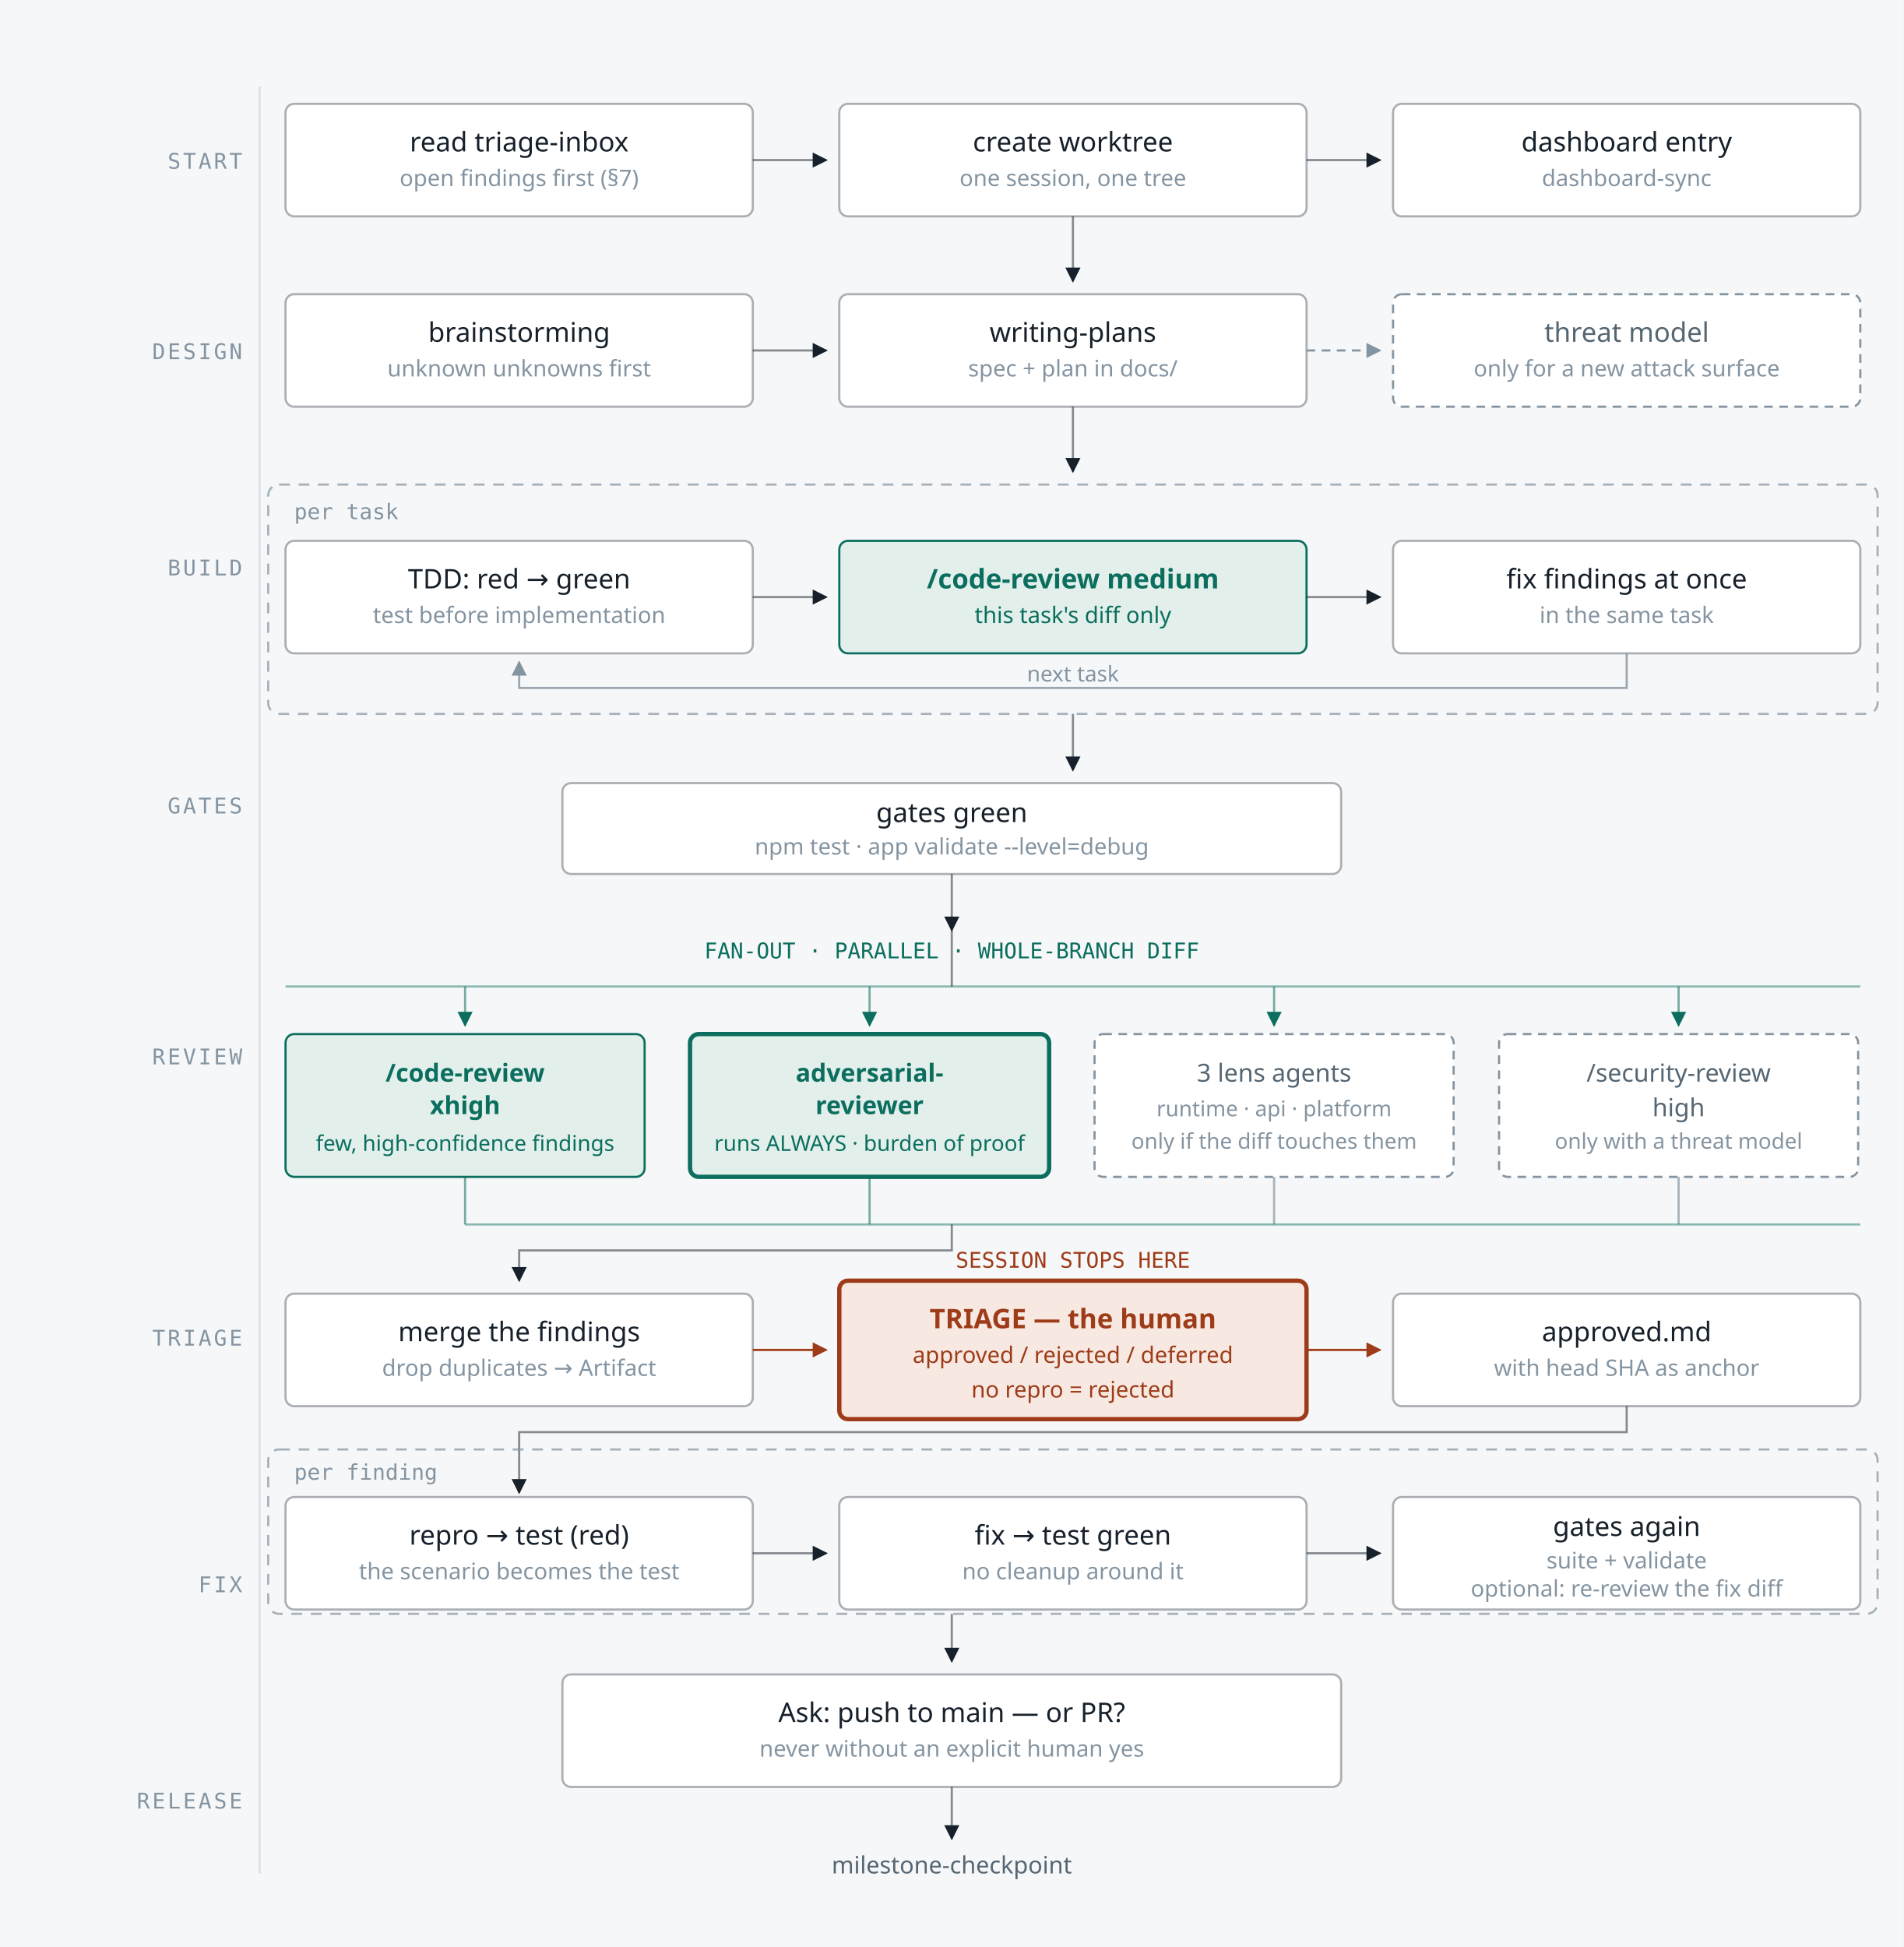
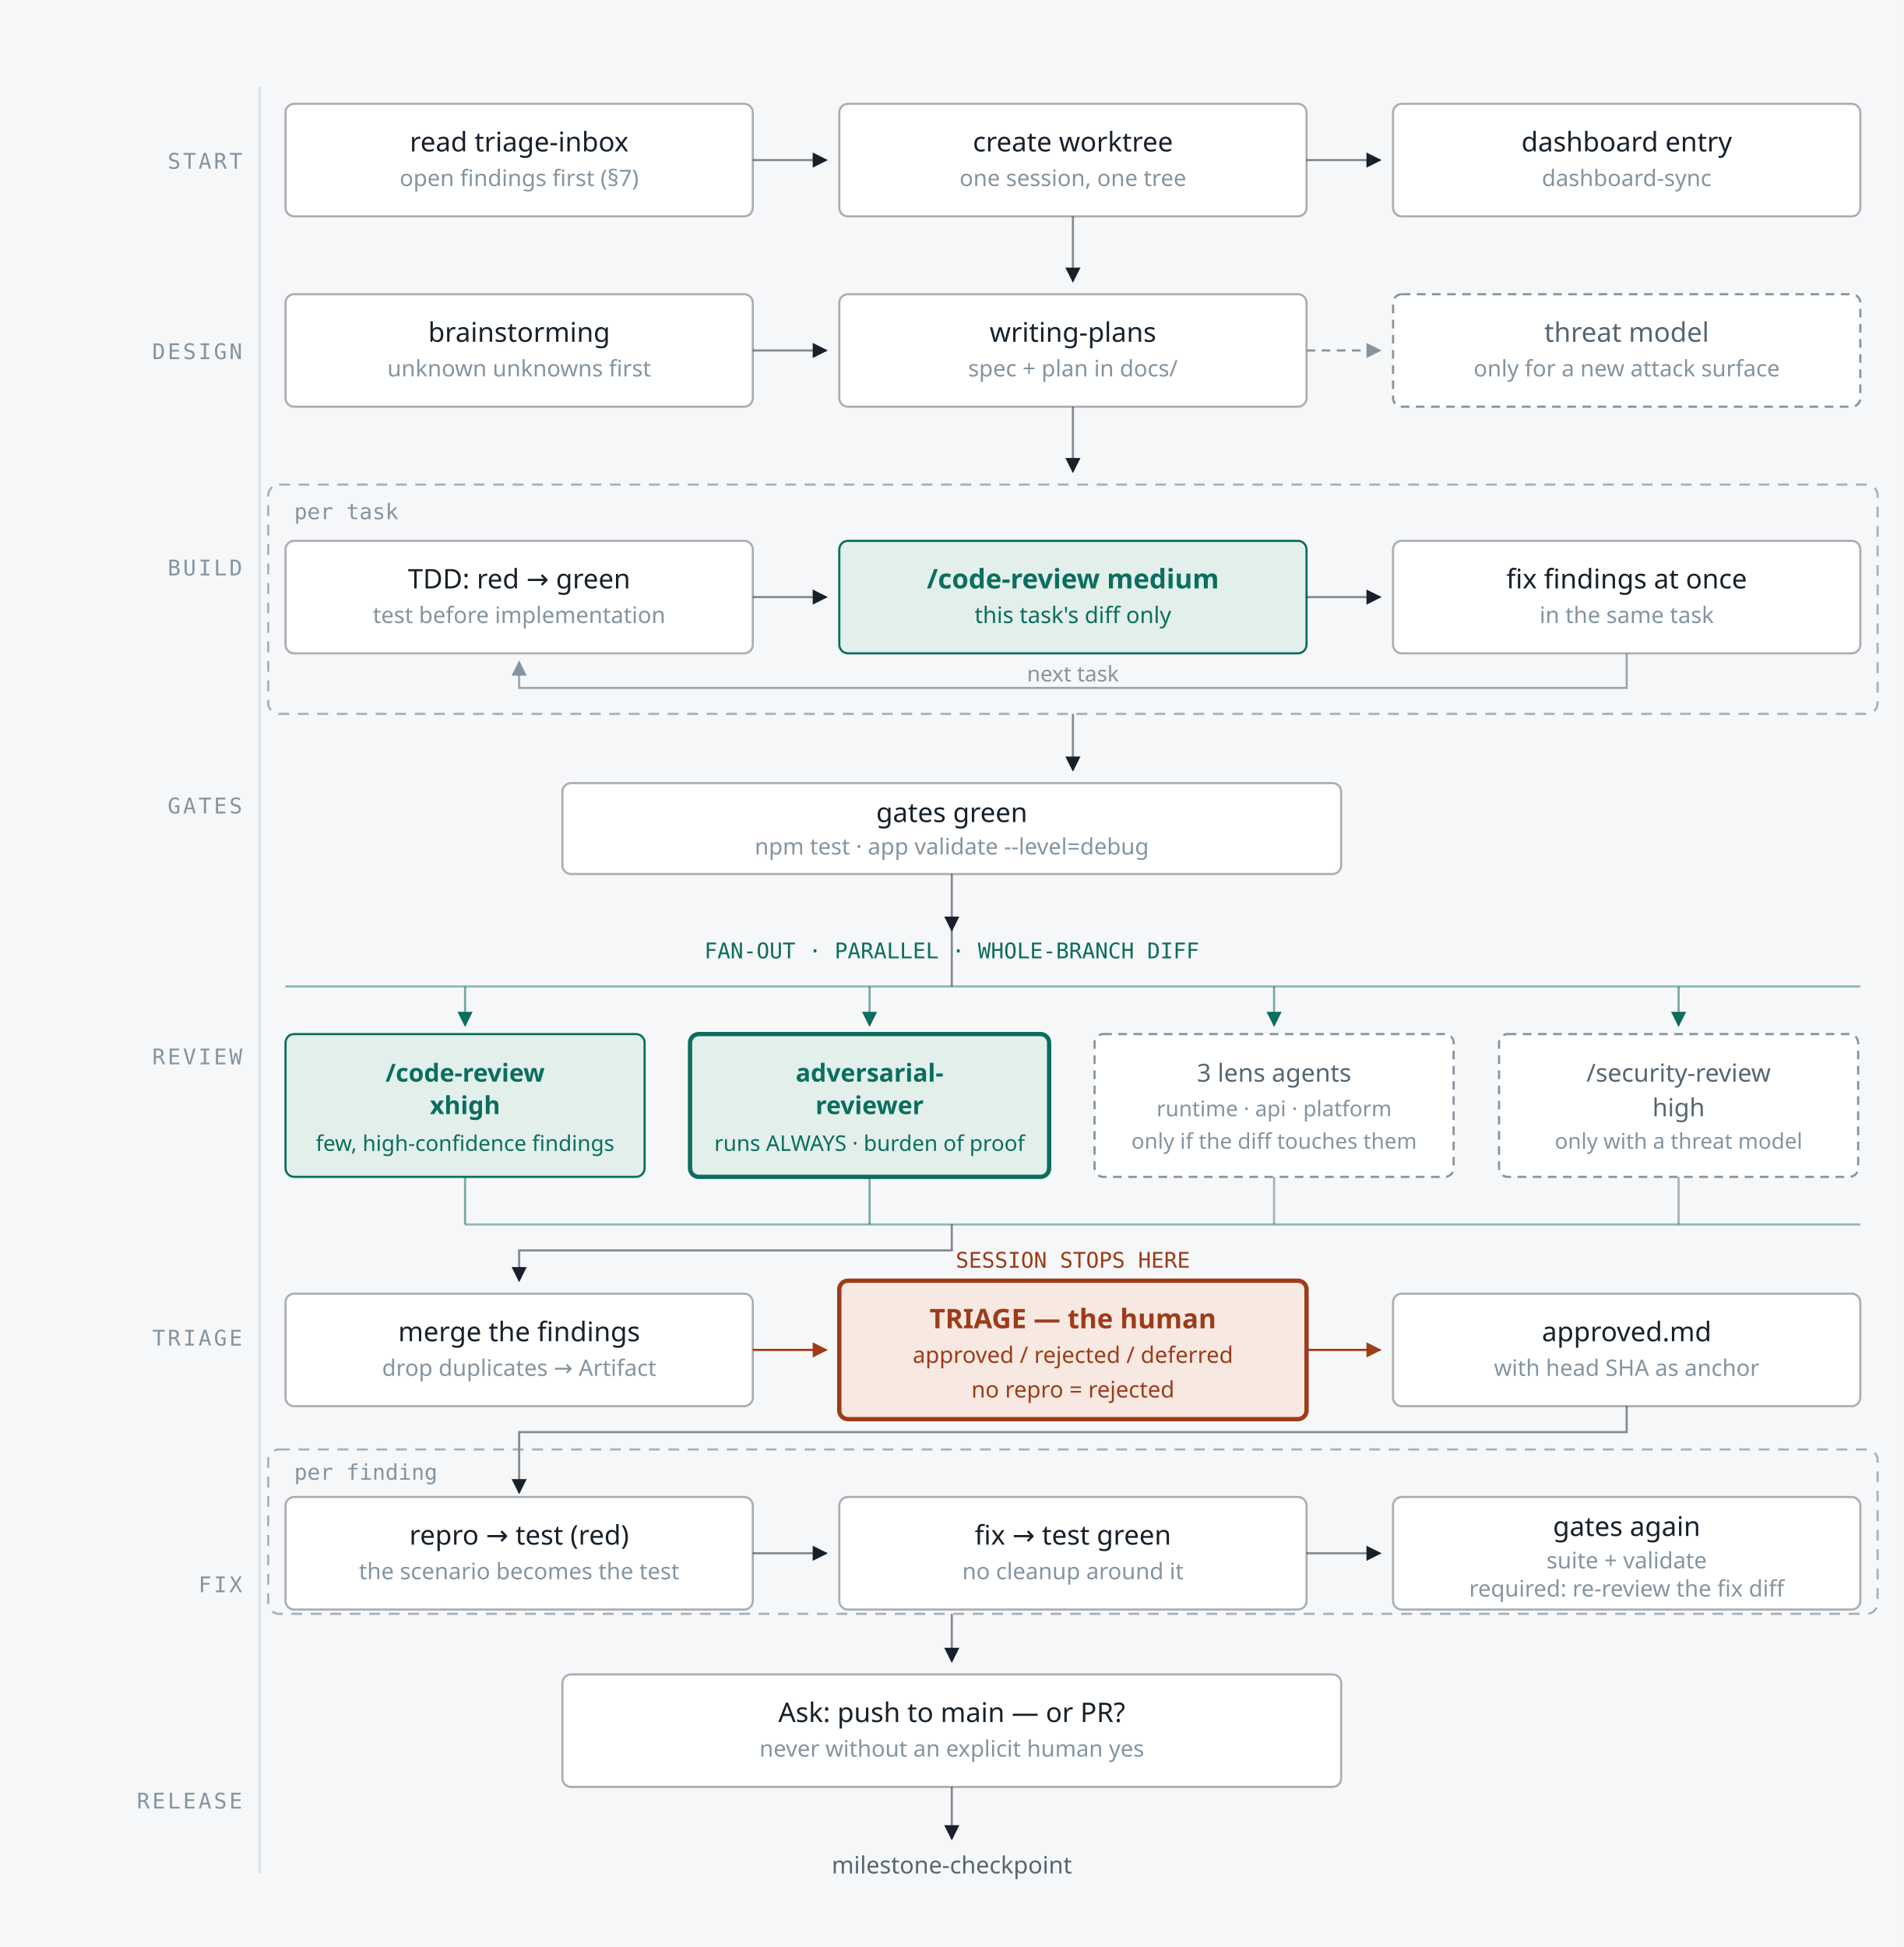
<svg xmlns="http://www.w3.org/2000/svg" viewBox="0 0 880 900" width="880" height="900" font-family="Segoe UI, system-ui, sans-serif" role="img">
  <rect x="0" y="0" width="880" height="900" fill="#F6F7F8" />
  <defs>
    <marker id="ah" viewBox="0 0 10 10" refX="9" refY="5" markerWidth="7" markerHeight="7" orient="auto-start-reverse">
      <path d="M 0 0 L 10 5 L 0 10 z" fill="#17212B" />
    </marker>
    <marker id="ah-halt" viewBox="0 0 10 10" refX="9" refY="5" markerWidth="7" markerHeight="7" orient="auto-start-reverse">
      <path d="M 0 0 L 10 5 L 0 10 z" fill="#9E3B18" />
    </marker>
    <marker id="ah-faint" viewBox="0 0 10 10" refX="9" refY="5" markerWidth="7" markerHeight="7" orient="auto-start-reverse">
      <path d="M 0 0 L 10 5 L 0 10 z" fill="#8494A1" />
    </marker>
    <marker id="ah-accent" viewBox="0 0 10 10" refX="9" refY="5" markerWidth="7" markerHeight="7" orient="auto-start-reverse">
      <path d="M 0 0 L 10 5 L 0 10 z" fill="#0B6E5E" />
    </marker>
  </defs>
  <g font-family="'JetBrains Mono', monospace" font-size="10" letter-spacing="1.1" fill="#8494A1" text-anchor="end">
    <text x="112" y="78">START</text>
    <text x="112" y="166">DESIGN</text>
    <text x="112" y="266">BUILD</text>
    <text x="112" y="376">GATES</text>
    <text x="112" y="492">REVIEW</text>
    <text x="112" y="622">TRIAGE</text>
    <text x="112" y="736">FIX</text>
    <text x="112" y="836">RELEASE</text>
  </g>
  <g stroke="#DBE1E5" stroke-width="1">
    <line x1="120" y1="40" x2="120" y2="866" />
  </g>
  <g>
    <rect x="132" y="48" width="216" height="52" rx="4" fill="#FFFFFF" stroke="#17212B" stroke-opacity=".35" />
    <text x="240" y="70" text-anchor="middle" font-size="12.5" fill="#17212B">read triage-inbox</text>
    <text x="240" y="86" text-anchor="middle" font-size="10.5" fill="#8494A1">open findings first (§7)</text>
    <rect x="388" y="48" width="216" height="52" rx="4" fill="#FFFFFF" stroke="#17212B" stroke-opacity=".35" />
    <text x="496" y="70" text-anchor="middle" font-size="12.5" fill="#17212B">create worktree</text>
    <text x="496" y="86" text-anchor="middle" font-size="10.5" fill="#8494A1">one session, one tree</text>
    <rect x="644" y="48" width="216" height="52" rx="4" fill="#FFFFFF" stroke="#17212B" stroke-opacity=".35" />
    <text x="752" y="70" text-anchor="middle" font-size="12.5" fill="#17212B">dashboard entry</text>
    <text x="752" y="86" text-anchor="middle" font-size="10.5" fill="#8494A1">dashboard-sync</text>
    <line x1="348" y1="74" x2="382" y2="74" stroke="#17212B" stroke-opacity=".5" marker-end="url(#ah)" />
    <line x1="604" y1="74" x2="638" y2="74" stroke="#17212B" stroke-opacity=".5" marker-end="url(#ah)" />
  </g>
  <line x1="496" y1="100" x2="496" y2="130" stroke="#17212B" stroke-opacity=".5" marker-end="url(#ah)" />
  <g>
    <rect x="132" y="136" width="216" height="52" rx="4" fill="#FFFFFF" stroke="#17212B" stroke-opacity=".35" />
    <text x="240" y="158" text-anchor="middle" font-size="12.5" fill="#17212B">brainstorming</text>
    <text x="240" y="174" text-anchor="middle" font-size="10.5" fill="#8494A1">unknown unknowns first</text>
    <rect x="388" y="136" width="216" height="52" rx="4" fill="#FFFFFF" stroke="#17212B" stroke-opacity=".35" />
    <text x="496" y="158" text-anchor="middle" font-size="12.5" fill="#17212B">writing-plans</text>
    <text x="496" y="174" text-anchor="middle" font-size="10.5" fill="#8494A1">spec + plan in docs/</text>
    <rect x="644" y="136" width="216" height="52" rx="4" fill="#FFFFFF" stroke="#8494A1" stroke-dasharray="4 3" />
    <text x="752" y="158" text-anchor="middle" font-size="12.5" fill="#556673">threat model</text>
    <text x="752" y="174" text-anchor="middle" font-size="10.5" fill="#8494A1">only for a new attack surface</text>
    <line x1="348" y1="162" x2="382" y2="162" stroke="#17212B" stroke-opacity=".5" marker-end="url(#ah)" />
    <line x1="604" y1="162" x2="638" y2="162" stroke="#8494A1" stroke-dasharray="4 3" marker-end="url(#ah-faint)" />
  </g>
  <line x1="496" y1="188" x2="496" y2="218" stroke="#17212B" stroke-opacity=".5" marker-end="url(#ah)" />
  <rect x="124" y="224" width="744" height="106" rx="5" fill="none" stroke="#8494A1" stroke-dasharray="5 4" stroke-opacity=".7" />
  <text x="136" y="240" font-size="10" font-family="'JetBrains Mono', monospace" fill="#8494A1">per task</text>
  <g>
    <rect x="132" y="250" width="216" height="52" rx="4" fill="#FFFFFF" stroke="#17212B" stroke-opacity=".35" />
    <text x="240" y="272" text-anchor="middle" font-size="12.5" fill="#17212B">TDD: red → green</text>
    <text x="240" y="288" text-anchor="middle" font-size="10.5" fill="#8494A1">test before implementation</text>
    <rect x="388" y="250" width="216" height="52" rx="4" fill="#E2EFEB" stroke="#0B6E5E" />
    <text x="496" y="272" text-anchor="middle" font-size="12.5" font-weight="600" fill="#0B6E5E">/code-review medium</text>
    <text x="496" y="288" text-anchor="middle" font-size="10.5" fill="#0B6E5E">this task's diff only</text>
    <rect x="644" y="250" width="216" height="52" rx="4" fill="#FFFFFF" stroke="#17212B" stroke-opacity=".35" />
    <text x="752" y="272" text-anchor="middle" font-size="12.5" fill="#17212B">fix findings at once</text>
    <text x="752" y="288" text-anchor="middle" font-size="10.5" fill="#8494A1">in the same task</text>
    <line x1="348" y1="276" x2="382" y2="276" stroke="#17212B" stroke-opacity=".5" marker-end="url(#ah)" />
    <line x1="604" y1="276" x2="638" y2="276" stroke="#17212B" stroke-opacity=".5" marker-end="url(#ah)" />
    <path d="M 752 302 L 752 318 L 240 318 L 240 306" fill="none" stroke="#8494A1" stroke-opacity=".8" marker-end="url(#ah-faint)" />
    <text x="496" y="315" text-anchor="middle" font-size="10" fill="#8494A1">next task</text>
  </g>
  <line x1="496" y1="330" x2="496" y2="356" stroke="#17212B" stroke-opacity=".5" marker-end="url(#ah)" />
  <g>
    <rect x="260" y="362" width="360" height="42" rx="4" fill="#FFFFFF" stroke="#17212B" stroke-opacity=".35" />
    <text x="440" y="380" text-anchor="middle" font-size="12.5" fill="#17212B">gates green</text>
    <text x="440" y="395" text-anchor="middle" font-size="10.5" fill="#8494A1">npm test · app validate --level=debug</text>
  </g>
  <line x1="440" y1="404" x2="440" y2="430" stroke="#17212B" stroke-opacity=".5" marker-end="url(#ah)" />
  <g>
    <text x="440" y="443" text-anchor="middle" font-size="10" font-family="'JetBrains Mono', monospace" fill="#0B6E5E">FAN-OUT · PARALLEL · WHOLE-BRANCH DIFF</text>
    <path d="M 132 456 L 860 456" stroke="#0B6E5E" stroke-opacity=".45" />
    <line x1="440" y1="430" x2="440" y2="456" stroke="#17212B" stroke-opacity=".5" />
    <line x1="215" y1="456" x2="215" y2="474" stroke="#0B6E5E" stroke-opacity=".55" marker-end="url(#ah-accent)" />
    <line x1="402" y1="456" x2="402" y2="474" stroke="#0B6E5E" stroke-opacity=".55" marker-end="url(#ah-accent)" />
    <line x1="589" y1="456" x2="589" y2="474" stroke="#0B6E5E" stroke-opacity=".55" marker-end="url(#ah-accent)" />
    <line x1="776" y1="456" x2="776" y2="474" stroke="#0B6E5E" stroke-opacity=".55" marker-end="url(#ah-accent)" />
    <rect x="132" y="478" width="166" height="66" rx="4" fill="#E2EFEB" stroke="#0B6E5E" />
    <text x="215" y="500" text-anchor="middle" font-size="11.5" font-weight="600" fill="#0B6E5E">/code-review</text>
    <text x="215" y="515" text-anchor="middle" font-size="11.5" font-weight="600" fill="#0B6E5E">xhigh</text>
    <text x="215" y="532" text-anchor="middle" font-size="10" fill="#0B6E5E">few, high-confidence findings</text>
    <rect x="319" y="478" width="166" height="66" rx="4" fill="#E2EFEB" stroke="#0B6E5E" stroke-width="2" />
    <text x="402" y="500" text-anchor="middle" font-size="11.5" font-weight="600" fill="#0B6E5E">adversarial-</text>
    <text x="402" y="515" text-anchor="middle" font-size="11.5" font-weight="600" fill="#0B6E5E">reviewer</text>
    <text x="402" y="532" text-anchor="middle" font-size="10" fill="#0B6E5E">runs ALWAYS · burden of proof</text>
    <rect x="506" y="478" width="166" height="66" rx="4" fill="#FFFFFF" stroke="#8494A1" stroke-dasharray="4 3" />
    <text x="589" y="500" text-anchor="middle" font-size="11.5" fill="#556673">3 lens agents</text>
    <text x="589" y="516" text-anchor="middle" font-size="10" fill="#8494A1">runtime · api · platform</text>
    <text x="589" y="531" text-anchor="middle" font-size="10" fill="#8494A1">only if the diff touches them</text>
    <rect x="693" y="478" width="166" height="66" rx="4" fill="#FFFFFF" stroke="#8494A1" stroke-dasharray="4 3" />
    <text x="776" y="500" text-anchor="middle" font-size="11.5" fill="#556673">/security-review</text>
    <text x="776" y="516" text-anchor="middle" font-size="11.5" fill="#556673">high</text>
    <text x="776" y="531" text-anchor="middle" font-size="10" fill="#8494A1">only with a threat model</text>
    <line x1="215" y1="544" x2="215" y2="566" stroke="#0B6E5E" stroke-opacity=".55" />
    <line x1="402" y1="544" x2="402" y2="566" stroke="#0B6E5E" stroke-opacity=".55" />
    <line x1="589" y1="544" x2="589" y2="566" stroke="#8494A1" stroke-opacity=".7" />
    <line x1="776" y1="544" x2="776" y2="566" stroke="#8494A1" stroke-opacity=".7" />
    <path d="M 215 566 L 860 566" stroke="#0B6E5E" stroke-opacity=".45" />
  </g>
  <path d="M 440 566 L 440 578 L 240 578 L 240 592" fill="none" stroke="#17212B" stroke-opacity=".5" marker-end="url(#ah)" />
  <g>
    <rect x="132" y="598" width="216" height="52" rx="4" fill="#FFFFFF" stroke="#17212B" stroke-opacity=".35" />
    <text x="240" y="620" text-anchor="middle" font-size="12.5" fill="#17212B">merge the findings</text>
    <text x="240" y="636" text-anchor="middle" font-size="10.5" fill="#8494A1">drop duplicates → Artifact</text>
    <rect x="388" y="592" width="216" height="64" rx="4" fill="#F7E9E2" stroke="#9E3B18" stroke-width="2" />
    <text x="496" y="614" text-anchor="middle" font-size="12.5" font-weight="600" fill="#9E3B18">TRIAGE — the human</text>
    <text x="496" y="630" text-anchor="middle" font-size="10.5" fill="#9E3B18">approved / rejected / deferred</text>
    <text x="496" y="646" text-anchor="middle" font-size="10.5" fill="#9E3B18">no repro = rejected</text>
    <rect x="644" y="598" width="216" height="52" rx="4" fill="#FFFFFF" stroke="#17212B" stroke-opacity=".35" />
    <text x="752" y="620" text-anchor="middle" font-size="12.5" fill="#17212B">approved.md</text>
    <text x="752" y="636" text-anchor="middle" font-size="10.5" fill="#8494A1">with head SHA as anchor</text>
    <line x1="348" y1="624" x2="382" y2="624" stroke="#9E3B18" marker-end="url(#ah-halt)" />
    <line x1="604" y1="624" x2="638" y2="624" stroke="#9E3B18" marker-end="url(#ah-halt)" />
    <text x="496" y="586" text-anchor="middle" font-size="10" font-family="'JetBrains Mono', monospace" fill="#9E3B18">SESSION STOPS HERE</text>
  </g>
  <path d="M 752 650 L 752 662 L 240 662 L 240 690" fill="none" stroke="#17212B" stroke-opacity=".5" marker-end="url(#ah)" />
  <rect x="124" y="670" width="744" height="76" rx="5" fill="none" stroke="#8494A1" stroke-dasharray="5 4" stroke-opacity=".7" />
  <text x="136" y="684" font-size="10" font-family="'JetBrains Mono', monospace" fill="#8494A1">per finding</text>
  <g>
    <rect x="132" y="692" width="216" height="52" rx="4" fill="#FFFFFF" stroke="#17212B" stroke-opacity=".35" />
    <text x="240" y="714" text-anchor="middle" font-size="12.5" fill="#17212B">repro → test (red)</text>
    <text x="240" y="730" text-anchor="middle" font-size="10.5" fill="#8494A1">the scenario becomes the test</text>
    <rect x="388" y="692" width="216" height="52" rx="4" fill="#FFFFFF" stroke="#17212B" stroke-opacity=".35" />
    <text x="496" y="714" text-anchor="middle" font-size="12.5" fill="#17212B">fix → test green</text>
    <text x="496" y="730" text-anchor="middle" font-size="10.5" fill="#8494A1">no cleanup around it</text>
    <rect x="644" y="692" width="216" height="52" rx="4" fill="#FFFFFF" stroke="#17212B" stroke-opacity=".35" />
    <text x="752" y="710" text-anchor="middle" font-size="12.5" fill="#17212B">gates again</text>
    <text x="752" y="725" text-anchor="middle" font-size="10.5" fill="#8494A1">suite + validate</text>
-     <text x="752" y="738" text-anchor="middle" font-size="10.5" fill="#8494A1">optional: re-review the fix diff</text>
+     <text x="752" y="738" text-anchor="middle" font-size="10.5" fill="#8494A1">required: re-review the fix diff</text>
    <line x1="348" y1="718" x2="382" y2="718" stroke="#17212B" stroke-opacity=".5" marker-end="url(#ah)" />
    <line x1="604" y1="718" x2="638" y2="718" stroke="#17212B" stroke-opacity=".5" marker-end="url(#ah)" />
  </g>
  <line x1="440" y1="746" x2="440" y2="768" stroke="#17212B" stroke-opacity=".5" marker-end="url(#ah)" />
  <g>
    <rect x="260" y="774" width="360" height="52" rx="4" fill="#FFFFFF" stroke="#17212B" stroke-opacity=".35" />
    <text x="440" y="796" text-anchor="middle" font-size="12.5" fill="#17212B">Ask: push to main — or PR?</text>
    <text x="440" y="812" text-anchor="middle" font-size="10.5" fill="#8494A1">never without an explicit human yes</text>
    <line x1="440" y1="826" x2="440" y2="850" stroke="#17212B" stroke-opacity=".5" marker-end="url(#ah)" />
    <text x="440" y="866" text-anchor="middle" font-size="11" fill="#556673">milestone-checkpoint</text>
  </g>
</svg>
